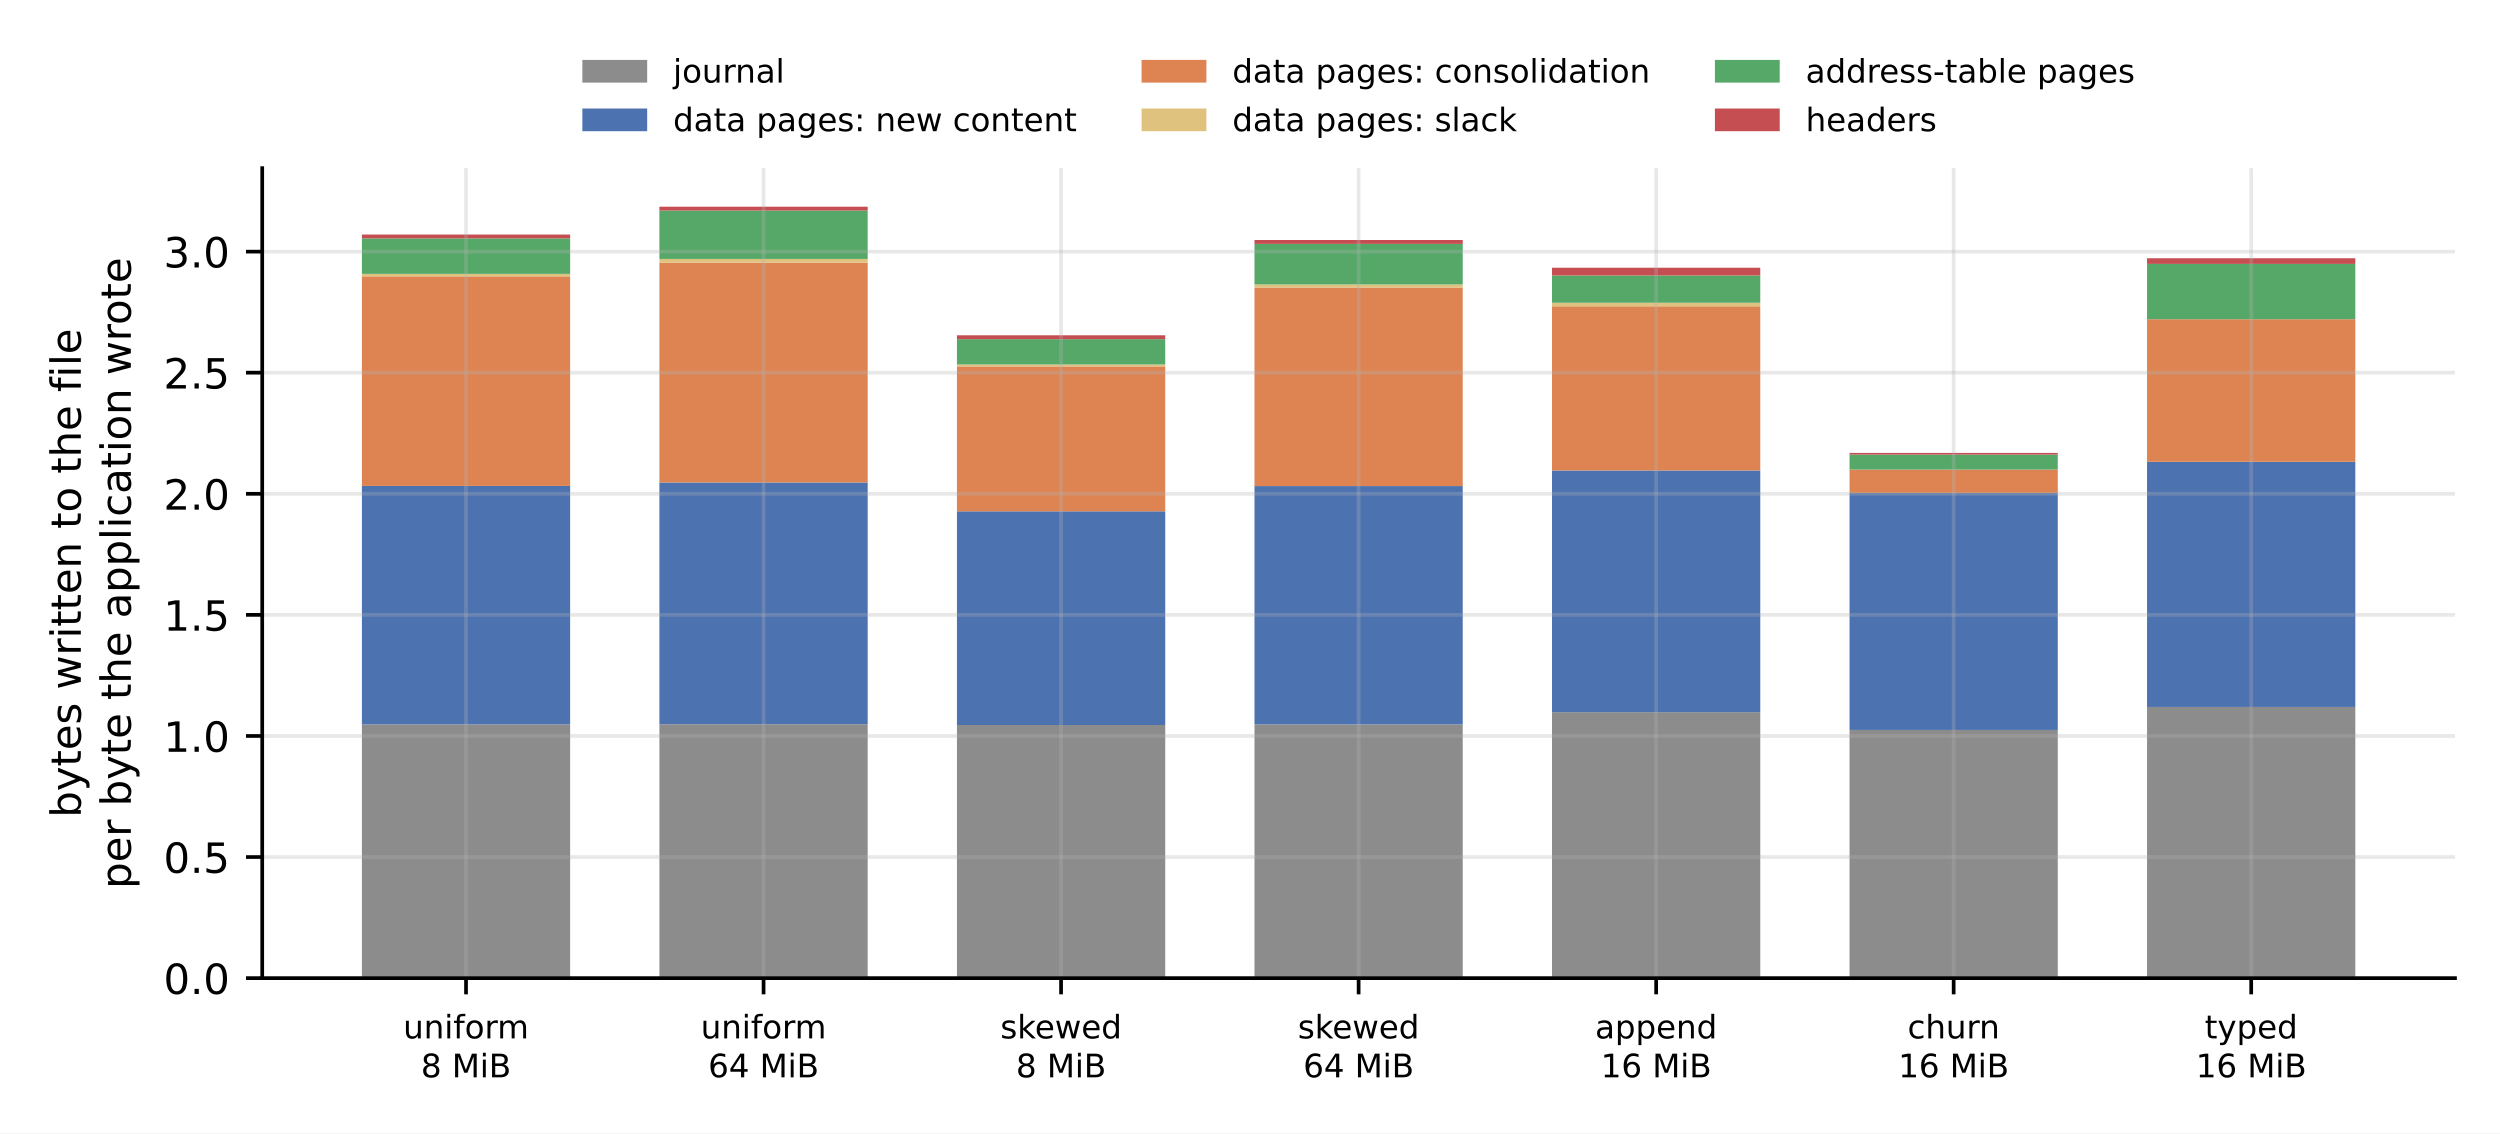
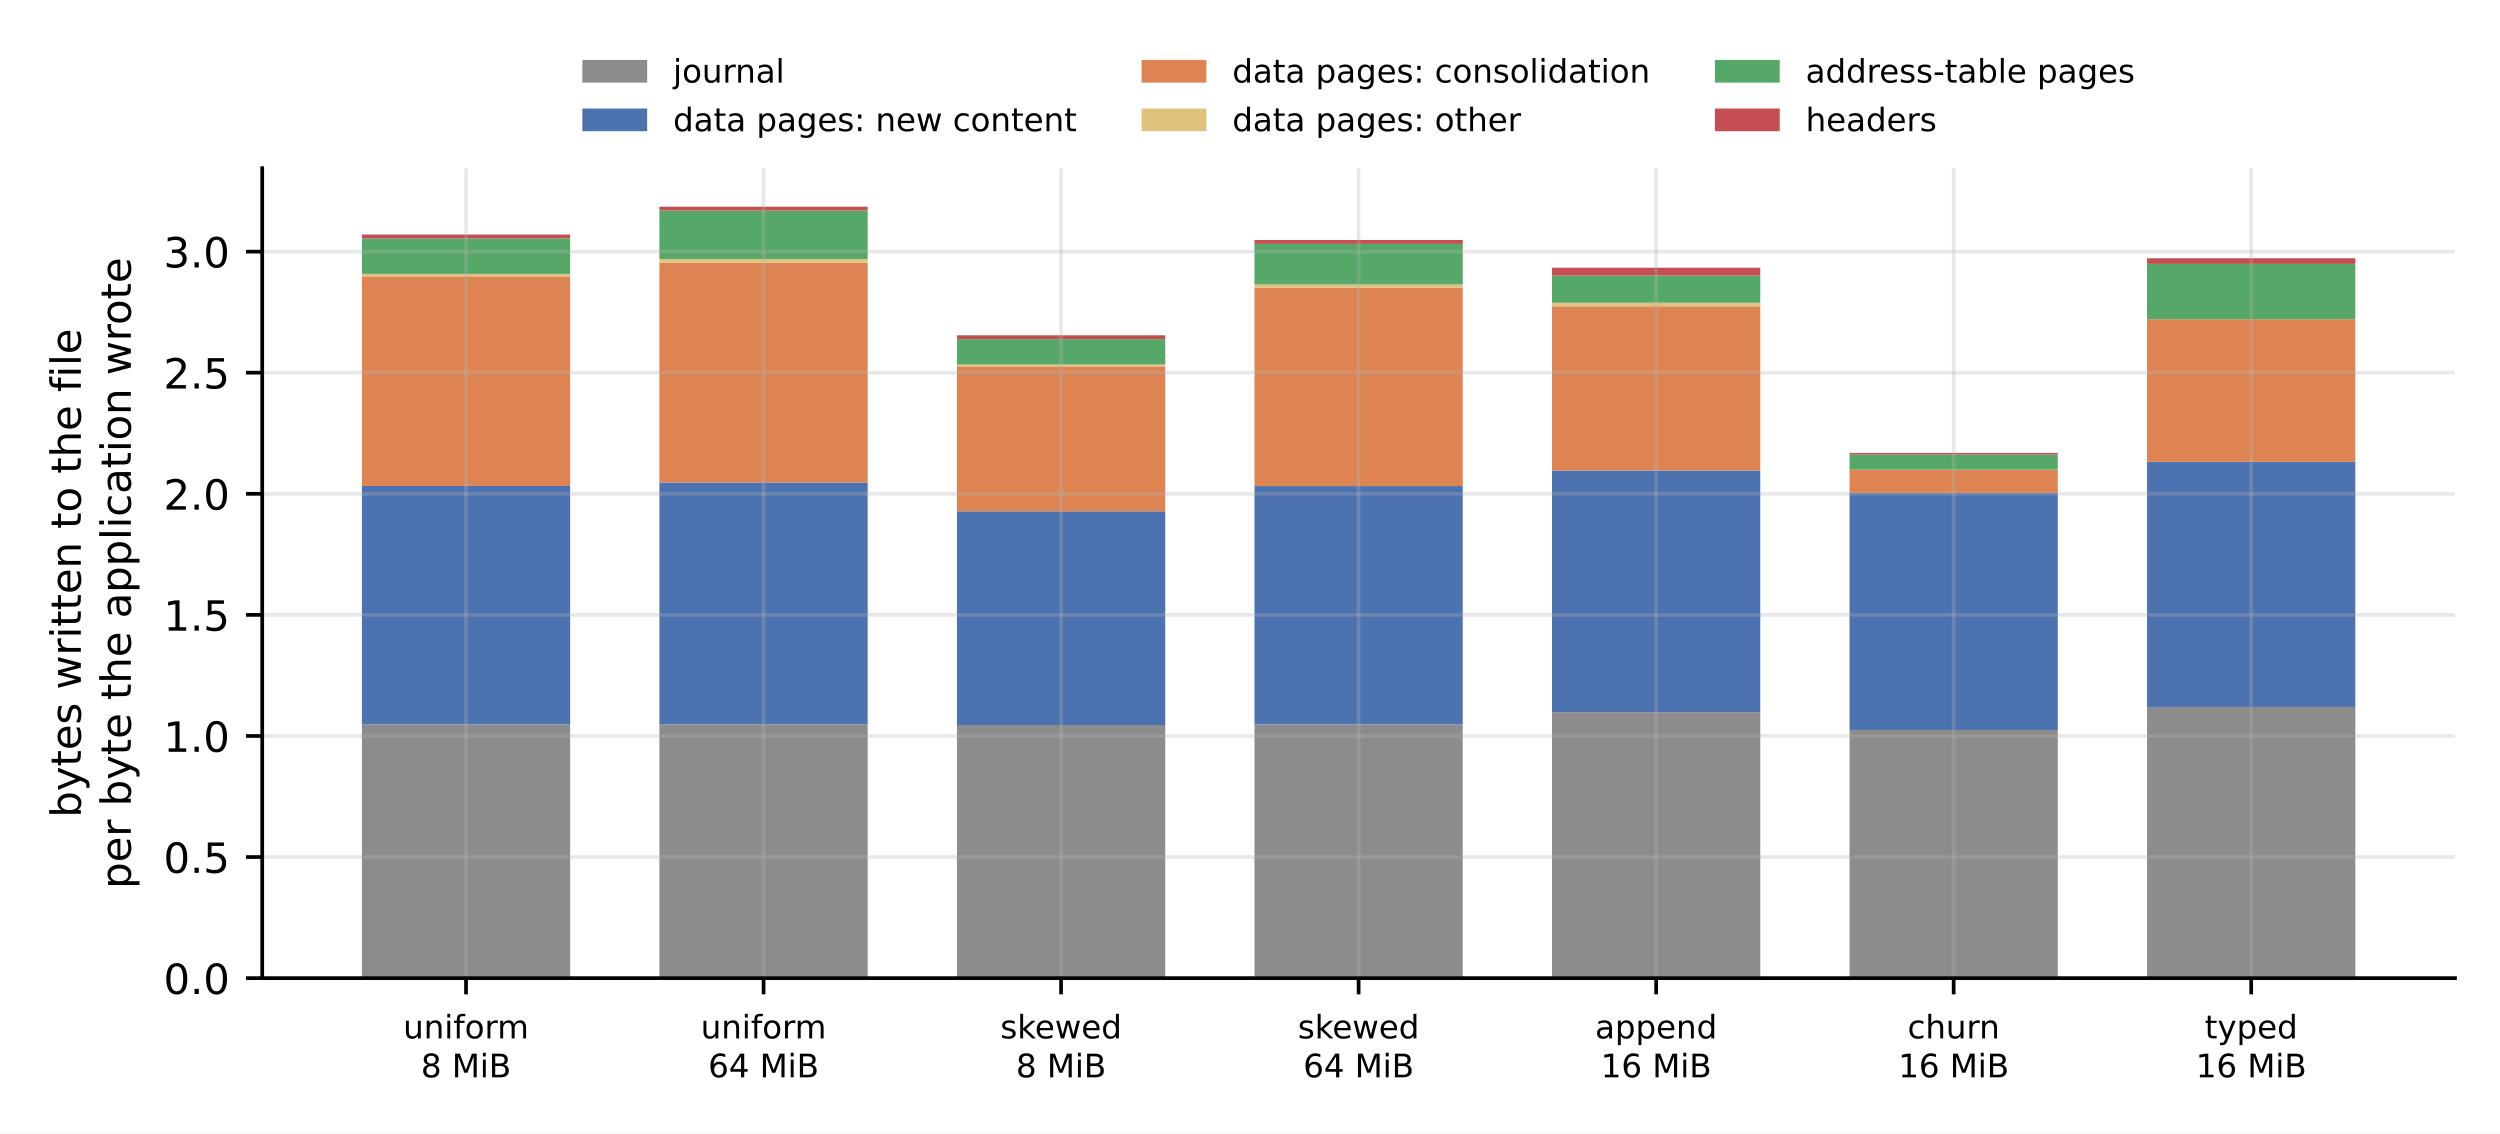
<svg xmlns="http://www.w3.org/2000/svg" xmlns:xlink="http://www.w3.org/1999/xlink" width="540pt" height="244.8pt" viewBox="0 0 540 244.8" version="1.1">
  <defs>
    <style type="text/css">*{stroke-linejoin: round; stroke-linecap: butt}</style>
  </defs>
  <g id="figure_1">
    <g id="patch_1">
      <path d="M 0 244.8  L 540 244.8  L 540 0  L 0 0  z " style="fill: #ffffff" />
    </g>
    <g id="axes_1">
      <g id="patch_2">
        <path d="M 56.64 211.28  L 530.28 211.28  L 530.28 36.32  L 56.64 36.32  z " style="fill: #ffffff" />
      </g>
      <g id="patch_3">
        <path d="M 78.17 211.28  L 123.15 211.28  L 123.15 156.47  L 78.17 156.47  z " clip-path="url(#p29edb1785f)" style="fill: #8c8c8c" />
      </g>
      <g id="patch_4">
        <path d="M 142.43 211.28  L 187.42 211.28  L 187.42 156.42  L 142.43 156.42  z " clip-path="url(#p29edb1785f)" style="fill: #8c8c8c" />
      </g>
      <g id="patch_5">
        <path d="M 206.7 211.28  L 251.69 211.28  L 251.69 156.6  L 206.7 156.6  z " clip-path="url(#p29edb1785f)" style="fill: #8c8c8c" />
      </g>
      <g id="patch_6">
        <path d="M 270.97 211.28  L 315.95 211.28  L 315.95 156.47  L 270.97 156.47  z " clip-path="url(#p29edb1785f)" style="fill: #8c8c8c" />
      </g>
      <g id="patch_7">
        <path d="M 335.23 211.28  L 380.22 211.28  L 380.22 153.84  L 335.23 153.84  z " clip-path="url(#p29edb1785f)" style="fill: #8c8c8c" />
      </g>
      <g id="patch_8">
        <path d="M 399.5 211.28  L 444.48 211.28  L 444.48 157.67  L 399.5 157.67  z " clip-path="url(#p29edb1785f)" style="fill: #8c8c8c" />
      </g>
      <g id="patch_9">
        <path d="M 463.76 211.28  L 508.75 211.28  L 508.75 152.7  L 463.76 152.7  z " clip-path="url(#p29edb1785f)" style="fill: #8c8c8c" />
      </g>
      <g id="patch_10">
        <path d="M 78.17 156.47  L 123.15 156.47  L 123.15 104.96  L 78.17 104.96  z " clip-path="url(#p29edb1785f)" style="fill: #4c72b0" />
      </g>
      <g id="patch_11">
        <path d="M 142.43 156.42  L 187.42 156.42  L 187.42 104.21  L 142.43 104.21  z " clip-path="url(#p29edb1785f)" style="fill: #4c72b0" />
      </g>
      <g id="patch_12">
        <path d="M 206.7 156.6  L 251.69 156.6  L 251.69 110.44  L 206.7 110.44  z " clip-path="url(#p29edb1785f)" style="fill: #4c72b0" />
      </g>
      <g id="patch_13">
        <path d="M 270.97 156.47  L 315.95 156.47  L 315.95 104.99  L 270.97 104.99  z " clip-path="url(#p29edb1785f)" style="fill: #4c72b0" />
      </g>
      <g id="patch_14">
        <path d="M 335.23 153.84  L 380.22 153.84  L 380.22 101.62  L 335.23 101.62  z " clip-path="url(#p29edb1785f)" style="fill: #4c72b0" />
      </g>
      <g id="patch_15">
        <path d="M 399.5 157.67  L 444.48 157.67  L 444.48 106.5  L 399.5 106.5  z " clip-path="url(#p29edb1785f)" style="fill: #4c72b0" />
      </g>
      <g id="patch_16">
        <path d="M 463.76 152.7  L 508.75 152.7  L 508.75 99.75  L 463.76 99.75  z " clip-path="url(#p29edb1785f)" style="fill: #4c72b0" />
      </g>
      <g id="patch_17">
        <path d="M 78.17 104.96  L 123.15 104.96  L 123.15 59.69  L 78.17 59.69  z " clip-path="url(#p29edb1785f)" style="fill: #dd8452" />
      </g>
      <g id="patch_18">
        <path d="M 142.43 104.21  L 187.42 104.21  L 187.42 56.75  L 142.43 56.75  z " clip-path="url(#p29edb1785f)" style="fill: #dd8452" />
      </g>
      <g id="patch_19">
        <path d="M 206.7 110.44  L 251.69 110.44  L 251.69 79.14  L 206.7 79.14  z " clip-path="url(#p29edb1785f)" style="fill: #dd8452" />
      </g>
      <g id="patch_20">
        <path d="M 270.97 104.99  L 315.95 104.99  L 315.95 62.11  L 270.97 62.11  z " clip-path="url(#p29edb1785f)" style="fill: #dd8452" />
      </g>
      <g id="patch_21">
        <path d="M 335.23 101.62  L 380.22 101.62  L 380.22 66.16  L 335.23 66.16  z " clip-path="url(#p29edb1785f)" style="fill: #dd8452" />
      </g>
      <g id="patch_22">
        <path d="M 399.5 106.5  L 444.48 106.5  L 444.48 101.43  L 399.5 101.43  z " clip-path="url(#p29edb1785f)" style="fill: #dd8452" />
      </g>
      <g id="patch_23">
        <path d="M 463.76 99.75  L 508.75 99.75  L 508.75 68.95  L 463.76 68.95  z " clip-path="url(#p29edb1785f)" style="fill: #dd8452" />
      </g>
      <g id="patch_24">
        <path d="M 78.17 59.69  L 123.15 59.69  L 123.15 59.16  L 78.17 59.16  z " clip-path="url(#p29edb1785f)" style="fill: #dfc27d" />
      </g>
      <g id="patch_25">
        <path d="M 142.43 56.75  L 187.42 56.75  L 187.42 55.93  L 142.43 55.93  z " clip-path="url(#p29edb1785f)" style="fill: #dfc27d" />
      </g>
      <g id="patch_26">
        <path d="M 206.7 79.14  L 251.69 79.14  L 251.69 78.73  L 206.7 78.73  z " clip-path="url(#p29edb1785f)" style="fill: #dfc27d" />
      </g>
      <g id="patch_27">
        <path d="M 270.97 62.11  L 315.95 62.11  L 315.95 61.44  L 270.97 61.44  z " clip-path="url(#p29edb1785f)" style="fill: #dfc27d" />
      </g>
      <g id="patch_28">
        <path d="M 335.23 66.16  L 380.22 66.16  L 380.22 65.39  L 335.23 65.39  z " clip-path="url(#p29edb1785f)" style="fill: #dfc27d" />
      </g>
      <g id="patch_29">
        <path d="M 399.5 101.43  L 444.48 101.43  L 444.48 101.43  L 399.5 101.43  z " clip-path="url(#p29edb1785f)" style="fill: #dfc27d" />
      </g>
      <g id="patch_30">
        <path d="M 463.76 68.95  L 508.75 68.95  L 508.75 68.95  L 463.76 68.95  z " clip-path="url(#p29edb1785f)" style="fill: #dfc27d" />
      </g>
      <g id="patch_31">
        <path d="M 78.17 59.16  L 123.15 59.16  L 123.15 51.49  L 78.17 51.49  z " clip-path="url(#p29edb1785f)" style="fill: #55a868" />
      </g>
      <g id="patch_32">
        <path d="M 142.43 55.93  L 187.42 55.93  L 187.42 45.49  L 142.43 45.49  z " clip-path="url(#p29edb1785f)" style="fill: #55a868" />
      </g>
      <g id="patch_33">
        <path d="M 206.7 78.73  L 251.69 78.73  L 251.69 73.26  L 206.7 73.26  z " clip-path="url(#p29edb1785f)" style="fill: #55a868" />
      </g>
      <g id="patch_34">
        <path d="M 270.97 61.44  L 315.95 61.44  L 315.95 52.68  L 270.97 52.68  z " clip-path="url(#p29edb1785f)" style="fill: #55a868" />
      </g>
      <g id="patch_35">
        <path d="M 335.23 65.39  L 380.22 65.39  L 380.22 59.51  L 335.23 59.51  z " clip-path="url(#p29edb1785f)" style="fill: #55a868" />
      </g>
      <g id="patch_36">
        <path d="M 399.5 101.43  L 444.48 101.43  L 444.48 98.19  L 399.5 98.19  z " clip-path="url(#p29edb1785f)" style="fill: #55a868" />
      </g>
      <g id="patch_37">
        <path d="M 463.76 68.95  L 508.75 68.95  L 508.75 57  L 463.76 57  z " clip-path="url(#p29edb1785f)" style="fill: #55a868" />
      </g>
      <g id="patch_38">
        <path d="M 78.17 51.49  L 123.15 51.49  L 123.15 50.66  L 78.17 50.66  z " clip-path="url(#p29edb1785f)" style="fill: #c44e52" />
      </g>
      <g id="patch_39">
        <path d="M 142.43 45.49  L 187.42 45.49  L 187.42 44.65  L 142.43 44.65  z " clip-path="url(#p29edb1785f)" style="fill: #c44e52" />
      </g>
      <g id="patch_40">
        <path d="M 206.7 73.26  L 251.69 73.26  L 251.69 72.42  L 206.7 72.42  z " clip-path="url(#p29edb1785f)" style="fill: #c44e52" />
      </g>
      <g id="patch_41">
        <path d="M 270.97 52.68  L 315.95 52.68  L 315.95 51.84  L 270.97 51.84  z " clip-path="url(#p29edb1785f)" style="fill: #c44e52" />
      </g>
      <g id="patch_42">
        <path d="M 335.23 59.51  L 380.22 59.51  L 380.22 57.83  L 335.23 57.83  z " clip-path="url(#p29edb1785f)" style="fill: #c44e52" />
      </g>
      <g id="patch_43">
        <path d="M 399.5 98.19  L 444.48 98.19  L 444.48 97.83  L 399.5 97.83  z " clip-path="url(#p29edb1785f)" style="fill: #c44e52" />
      </g>
      <g id="patch_44">
        <path d="M 463.76 57  L 508.75 57  L 508.75 55.78  L 463.76 55.78  z " clip-path="url(#p29edb1785f)" style="fill: #c44e52" />
      </g>
      <g id="matplotlib.axis_1">
        <g id="xtick_1">
          <g id="line2d_1">
            <path d="M 100.66 211.28  L 100.66 36.32  " clip-path="url(#p29edb1785f)" style="fill: none; stroke: #b0b0b0; stroke-opacity: 0.3; stroke-width: 0.8; stroke-linecap: square" />
          </g>
          <g id="line2d_2">
            <defs>
              <path id="m4735fb4fdf" d="M 0 0  L 0 3.5  " style="stroke: #000000; stroke-width: 0.8" />
            </defs>
            <g>
              <use xlink:href="#m4735fb4fdf" x="100.66" y="211.28" style="stroke: #000000; stroke-width: 0.8" />
            </g>
          </g>
          <g id="text_1">
            <text style="font-size: 7px; font-family: 'DejaVu Sans'" transform="translate(87.09 224.3)">uniform</text>
            <text style="font-size: 7px; font-family: 'DejaVu Sans'" transform="translate(90.93 232.7)">8 MiB</text>
          </g>
        </g>
        <g id="xtick_2">
          <g id="line2d_3">
            <path d="M 164.93 211.28  L 164.93 36.32  " clip-path="url(#p29edb1785f)" style="fill: none; stroke: #b0b0b0; stroke-opacity: 0.3; stroke-width: 0.8; stroke-linecap: square" />
          </g>
          <g id="line2d_4">
            <g>
              <use xlink:href="#m4735fb4fdf" x="164.93" y="211.28" style="stroke: #000000; stroke-width: 0.8" />
            </g>
          </g>
          <g id="text_2">
            <text style="font-size: 7px; font-family: 'DejaVu Sans'" transform="translate(151.36 224.3)">uniform</text>
            <text style="font-size: 7px; font-family: 'DejaVu Sans'" transform="translate(152.97 232.7)">64 MiB</text>
          </g>
        </g>
        <g id="xtick_3">
          <g id="line2d_5">
            <path d="M 229.19 211.28  L 229.19 36.32  " clip-path="url(#p29edb1785f)" style="fill: none; stroke: #b0b0b0; stroke-opacity: 0.3; stroke-width: 0.8; stroke-linecap: square" />
          </g>
          <g id="line2d_6">
            <g>
              <use xlink:href="#m4735fb4fdf" x="229.19" y="211.28" style="stroke: #000000; stroke-width: 0.8" />
            </g>
          </g>
          <g id="text_3">
            <text style="font-size: 7px; font-family: 'DejaVu Sans'" transform="translate(216.08 224.3)">skewed</text>
            <text style="font-size: 7px; font-family: 'DejaVu Sans'" transform="translate(219.46 232.7)">8 MiB</text>
          </g>
        </g>
        <g id="xtick_4">
          <g id="line2d_7">
            <path d="M 293.46 211.28  L 293.46 36.32  " clip-path="url(#p29edb1785f)" style="fill: none; stroke: #b0b0b0; stroke-opacity: 0.3; stroke-width: 0.8; stroke-linecap: square" />
          </g>
          <g id="line2d_8">
            <g>
              <use xlink:href="#m4735fb4fdf" x="293.46" y="211.28" style="stroke: #000000; stroke-width: 0.8" />
            </g>
          </g>
          <g id="text_4">
            <text style="font-size: 7px; font-family: 'DejaVu Sans'" transform="translate(280.34 224.3)">skewed</text>
            <text style="font-size: 7px; font-family: 'DejaVu Sans'" transform="translate(281.5 232.7)">64 MiB</text>
          </g>
        </g>
        <g id="xtick_5">
          <g id="line2d_9">
            <path d="M 357.73 211.28  L 357.73 36.32  " clip-path="url(#p29edb1785f)" style="fill: none; stroke: #b0b0b0; stroke-opacity: 0.3; stroke-width: 0.8; stroke-linecap: square" />
          </g>
          <g id="line2d_10">
            <g>
              <use xlink:href="#m4735fb4fdf" x="357.73" y="211.28" style="stroke: #000000; stroke-width: 0.8" />
            </g>
          </g>
          <g id="text_5">
            <text style="font-size: 7px; font-family: 'DejaVu Sans'" transform="translate(344.54 224.3)">append</text>
            <text style="font-size: 7px; font-family: 'DejaVu Sans'" transform="translate(345.77 232.7)">16 MiB</text>
          </g>
        </g>
        <g id="xtick_6">
          <g id="line2d_11">
            <path d="M 421.99 211.28  L 421.99 36.32  " clip-path="url(#p29edb1785f)" style="fill: none; stroke: #b0b0b0; stroke-opacity: 0.3; stroke-width: 0.8; stroke-linecap: square" />
          </g>
          <g id="line2d_12">
            <g>
              <use xlink:href="#m4735fb4fdf" x="421.99" y="211.28" style="stroke: #000000; stroke-width: 0.8" />
            </g>
          </g>
          <g id="text_6">
            <text style="font-size: 7px; font-family: 'DejaVu Sans'" transform="translate(412.03 224.3)">churn</text>
            <text style="font-size: 7px; font-family: 'DejaVu Sans'" transform="translate(410.03 232.7)">16 MiB</text>
          </g>
        </g>
        <g id="xtick_7">
          <g id="line2d_13">
            <path d="M 486.26 211.28  L 486.26 36.32  " clip-path="url(#p29edb1785f)" style="fill: none; stroke: #b0b0b0; stroke-opacity: 0.3; stroke-width: 0.8; stroke-linecap: square" />
          </g>
          <g id="line2d_14">
            <g>
              <use xlink:href="#m4735fb4fdf" x="486.26" y="211.28" style="stroke: #000000; stroke-width: 0.8" />
            </g>
          </g>
          <g id="text_7">
            <text style="font-size: 7px; font-family: 'DejaVu Sans'" transform="translate(476.22 224.3)">typed</text>
            <text style="font-size: 7px; font-family: 'DejaVu Sans'" transform="translate(474.3 232.7)">16 MiB</text>
          </g>
        </g>
      </g>
      <g id="matplotlib.axis_2">
        <g id="ytick_1">
          <g id="line2d_15">
            <path d="M 56.64 211.28  L 530.28 211.28  " clip-path="url(#p29edb1785f)" style="fill: none; stroke: #b0b0b0; stroke-opacity: 0.3; stroke-width: 0.8; stroke-linecap: square" />
          </g>
          <g id="line2d_16">
            <defs>
              <path id="m4127d77f11" d="M 0 0  L -3.5 0  " style="stroke: #000000; stroke-width: 0.8" />
            </defs>
            <g>
              <use xlink:href="#m4127d77f11" x="56.64" y="211.28" style="stroke: #000000; stroke-width: 0.8" />
            </g>
          </g>
          <g id="text_8">
            <text style="font-size: 9px; font-family: 'DejaVu Sans'; text-anchor: end" x="49.64" y="214.7" transform="rotate(-0 49.64 214.7)">0.0</text>
          </g>
        </g>
        <g id="ytick_2">
          <g id="line2d_17">
            <path d="M 56.64 185.12  L 530.28 185.12  " clip-path="url(#p29edb1785f)" style="fill: none; stroke: #b0b0b0; stroke-opacity: 0.3; stroke-width: 0.8; stroke-linecap: square" />
          </g>
          <g id="line2d_18">
            <g>
              <use xlink:href="#m4127d77f11" x="56.64" y="185.12" style="stroke: #000000; stroke-width: 0.8" />
            </g>
          </g>
          <g id="text_9">
            <text style="font-size: 9px; font-family: 'DejaVu Sans'; text-anchor: end" x="49.64" y="188.54" transform="rotate(-0 49.64 188.54)">0.5</text>
          </g>
        </g>
        <g id="ytick_3">
          <g id="line2d_19">
            <path d="M 56.64 158.97  L 530.28 158.97  " clip-path="url(#p29edb1785f)" style="fill: none; stroke: #b0b0b0; stroke-opacity: 0.3; stroke-width: 0.8; stroke-linecap: square" />
          </g>
          <g id="line2d_20">
            <g>
              <use xlink:href="#m4127d77f11" x="56.64" y="158.97" style="stroke: #000000; stroke-width: 0.8" />
            </g>
          </g>
          <g id="text_10">
            <text style="font-size: 9px; font-family: 'DejaVu Sans'; text-anchor: end" x="49.64" y="162.39" transform="rotate(-0 49.64 162.39)">1.0</text>
          </g>
        </g>
        <g id="ytick_4">
          <g id="line2d_21">
            <path d="M 56.64 132.81  L 530.28 132.81  " clip-path="url(#p29edb1785f)" style="fill: none; stroke: #b0b0b0; stroke-opacity: 0.3; stroke-width: 0.8; stroke-linecap: square" />
          </g>
          <g id="line2d_22">
            <g>
              <use xlink:href="#m4127d77f11" x="56.64" y="132.81" style="stroke: #000000; stroke-width: 0.8" />
            </g>
          </g>
          <g id="text_11">
            <text style="font-size: 9px; font-family: 'DejaVu Sans'; text-anchor: end" x="49.64" y="136.23" transform="rotate(-0 49.64 136.23)">1.5</text>
          </g>
        </g>
        <g id="ytick_5">
          <g id="line2d_23">
            <path d="M 56.64 106.66  L 530.28 106.66  " clip-path="url(#p29edb1785f)" style="fill: none; stroke: #b0b0b0; stroke-opacity: 0.3; stroke-width: 0.8; stroke-linecap: square" />
          </g>
          <g id="line2d_24">
            <g>
              <use xlink:href="#m4127d77f11" x="56.64" y="106.66" style="stroke: #000000; stroke-width: 0.8" />
            </g>
          </g>
          <g id="text_12">
            <text style="font-size: 9px; font-family: 'DejaVu Sans'; text-anchor: end" x="49.64" y="110.08" transform="rotate(-0 49.64 110.08)">2.0</text>
          </g>
        </g>
        <g id="ytick_6">
          <g id="line2d_25">
            <path d="M 56.64 80.5  L 530.28 80.5  " clip-path="url(#p29edb1785f)" style="fill: none; stroke: #b0b0b0; stroke-opacity: 0.3; stroke-width: 0.8; stroke-linecap: square" />
          </g>
          <g id="line2d_26">
            <g>
              <use xlink:href="#m4127d77f11" x="56.64" y="80.5" style="stroke: #000000; stroke-width: 0.8" />
            </g>
          </g>
          <g id="text_13">
            <text style="font-size: 9px; font-family: 'DejaVu Sans'; text-anchor: end" x="49.64" y="83.92" transform="rotate(-0 49.64 83.92)">2.5</text>
          </g>
        </g>
        <g id="ytick_7">
          <g id="line2d_27">
            <path d="M 56.64 54.35  L 530.28 54.35  " clip-path="url(#p29edb1785f)" style="fill: none; stroke: #b0b0b0; stroke-opacity: 0.3; stroke-width: 0.8; stroke-linecap: square" />
          </g>
          <g id="line2d_28">
            <g>
              <use xlink:href="#m4127d77f11" x="56.64" y="54.35" style="stroke: #000000; stroke-width: 0.8" />
            </g>
          </g>
          <g id="text_14">
            <text style="font-size: 9px; font-family: 'DejaVu Sans'; text-anchor: end" x="49.64" y="57.77" transform="rotate(-0 49.64 57.77)">3.0</text>
          </g>
        </g>
        <g id="text_15">
          <text style="font-size: 9px; font-family: 'DejaVu Sans'" transform="translate(17.46 176.6) rotate(-90)">bytes written to the file</text>
          <text style="font-size: 9px; font-family: 'DejaVu Sans'" transform="translate(28.26 191.97) rotate(-90)">per byte the application wrote</text>
        </g>
      </g>
      <g id="patch_45">
        <path d="M 56.64 211.28  L 56.64 36.32  " style="fill: none; stroke: #000000; stroke-width: 0.8; stroke-linejoin: miter; stroke-linecap: square" />
      </g>
      <g id="patch_46">
        <path d="M 56.64 211.28  L 530.28 211.28  " style="fill: none; stroke: #000000; stroke-width: 0.8; stroke-linejoin: miter; stroke-linecap: square" />
      </g>
      <g id="legend_1">
        <g id="patch_47">
          <path d="M 125.79 17.84  L 139.79 17.84  L 139.79 12.94  L 125.79 12.94  z " style="fill: #8c8c8c" />
        </g>
        <g id="text_16">
          <text style="font-size: 7px; font-family: 'DejaVu Sans'; text-anchor: start" x="145.39" y="17.84" transform="rotate(-0 145.39 17.84)">journal</text>
        </g>
        <g id="patch_48">
          <path d="M 125.79 28.34  L 139.79 28.34  L 139.79 23.44  L 125.79 23.44  z " style="fill: #4c72b0" />
        </g>
        <g id="text_17">
          <text style="font-size: 7px; font-family: 'DejaVu Sans'; text-anchor: start" x="145.39" y="28.34" transform="rotate(-0 145.39 28.34)">data pages: new content</text>
        </g>
        <g id="patch_49">
          <path d="M 246.58 17.84  L 260.58 17.84  L 260.58 12.94  L 246.58 12.94  z " style="fill: #dd8452" />
        </g>
        <g id="text_18">
          <text style="font-size: 7px; font-family: 'DejaVu Sans'; text-anchor: start" x="266.18" y="17.84" transform="rotate(-0 266.18 17.84)">data pages: consolidation</text>
        </g>
        <g id="patch_50">
          <path d="M 246.58 28.34  L 260.58 28.34  L 260.58 23.44  L 246.58 23.44  z " style="fill: #dfc27d" />
        </g>
        <g id="text_19">
-           <text style="font-size: 7px; font-family: 'DejaVu Sans'; text-anchor: start" x="266.18" y="28.34" transform="rotate(-0 266.18 28.34)">data pages: slack</text>
+           <text style="font-size: 7px; font-family: 'DejaVu Sans'; text-anchor: start" x="266.18" y="28.34" transform="rotate(-0 266.18 28.34)">data pages: other</text>
        </g>
        <g id="patch_51">
          <path d="M 370.42 17.84  L 384.42 17.84  L 384.42 12.94  L 370.42 12.94  z " style="fill: #55a868" />
        </g>
        <g id="text_20">
          <text style="font-size: 7px; font-family: 'DejaVu Sans'; text-anchor: start" x="390.02" y="17.84" transform="rotate(-0 390.02 17.84)">address-table pages</text>
        </g>
        <g id="patch_52">
          <path d="M 370.42 28.34  L 384.42 28.34  L 384.42 23.44  L 370.42 23.44  z " style="fill: #c44e52" />
        </g>
        <g id="text_21">
          <text style="font-size: 7px; font-family: 'DejaVu Sans'; text-anchor: start" x="390.02" y="28.34" transform="rotate(-0 390.02 28.34)">headers</text>
        </g>
      </g>
    </g>
  </g>
  <defs>
    <clipPath id="p29edb1785f">
      <rect x="56.64" y="36.32" width="473.64" height="174.96" />
    </clipPath>
  </defs>
</svg>
